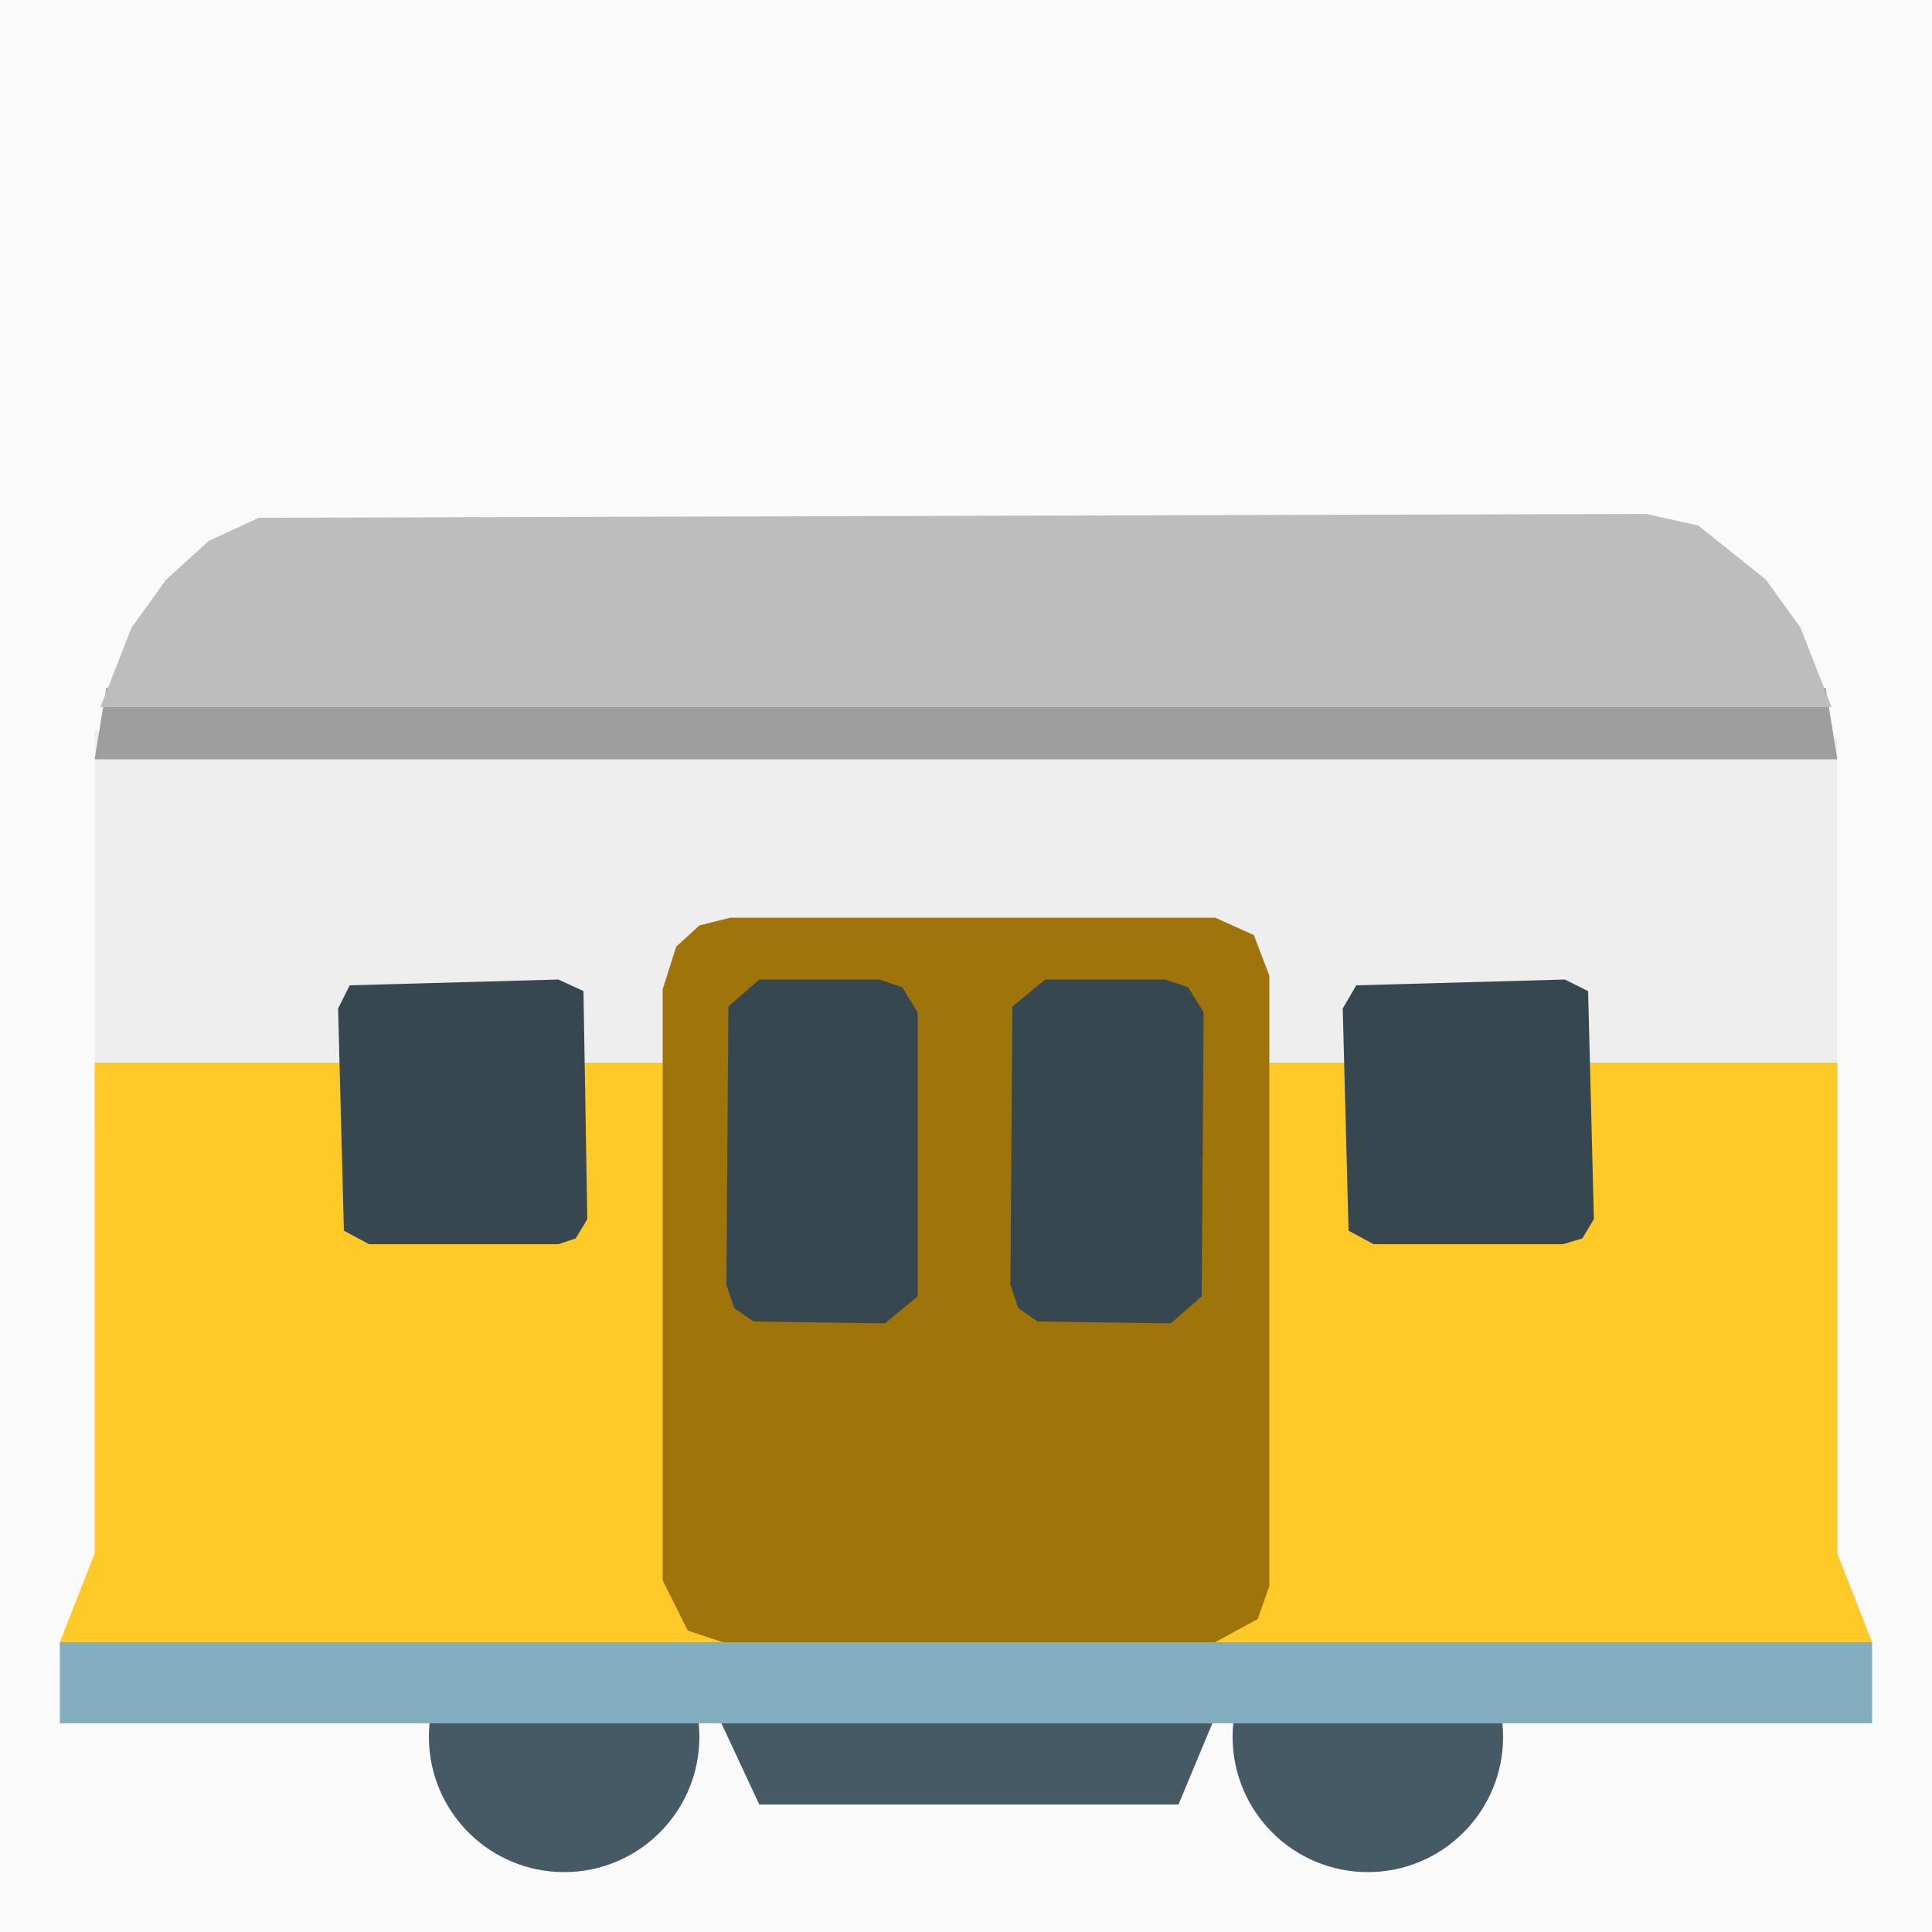
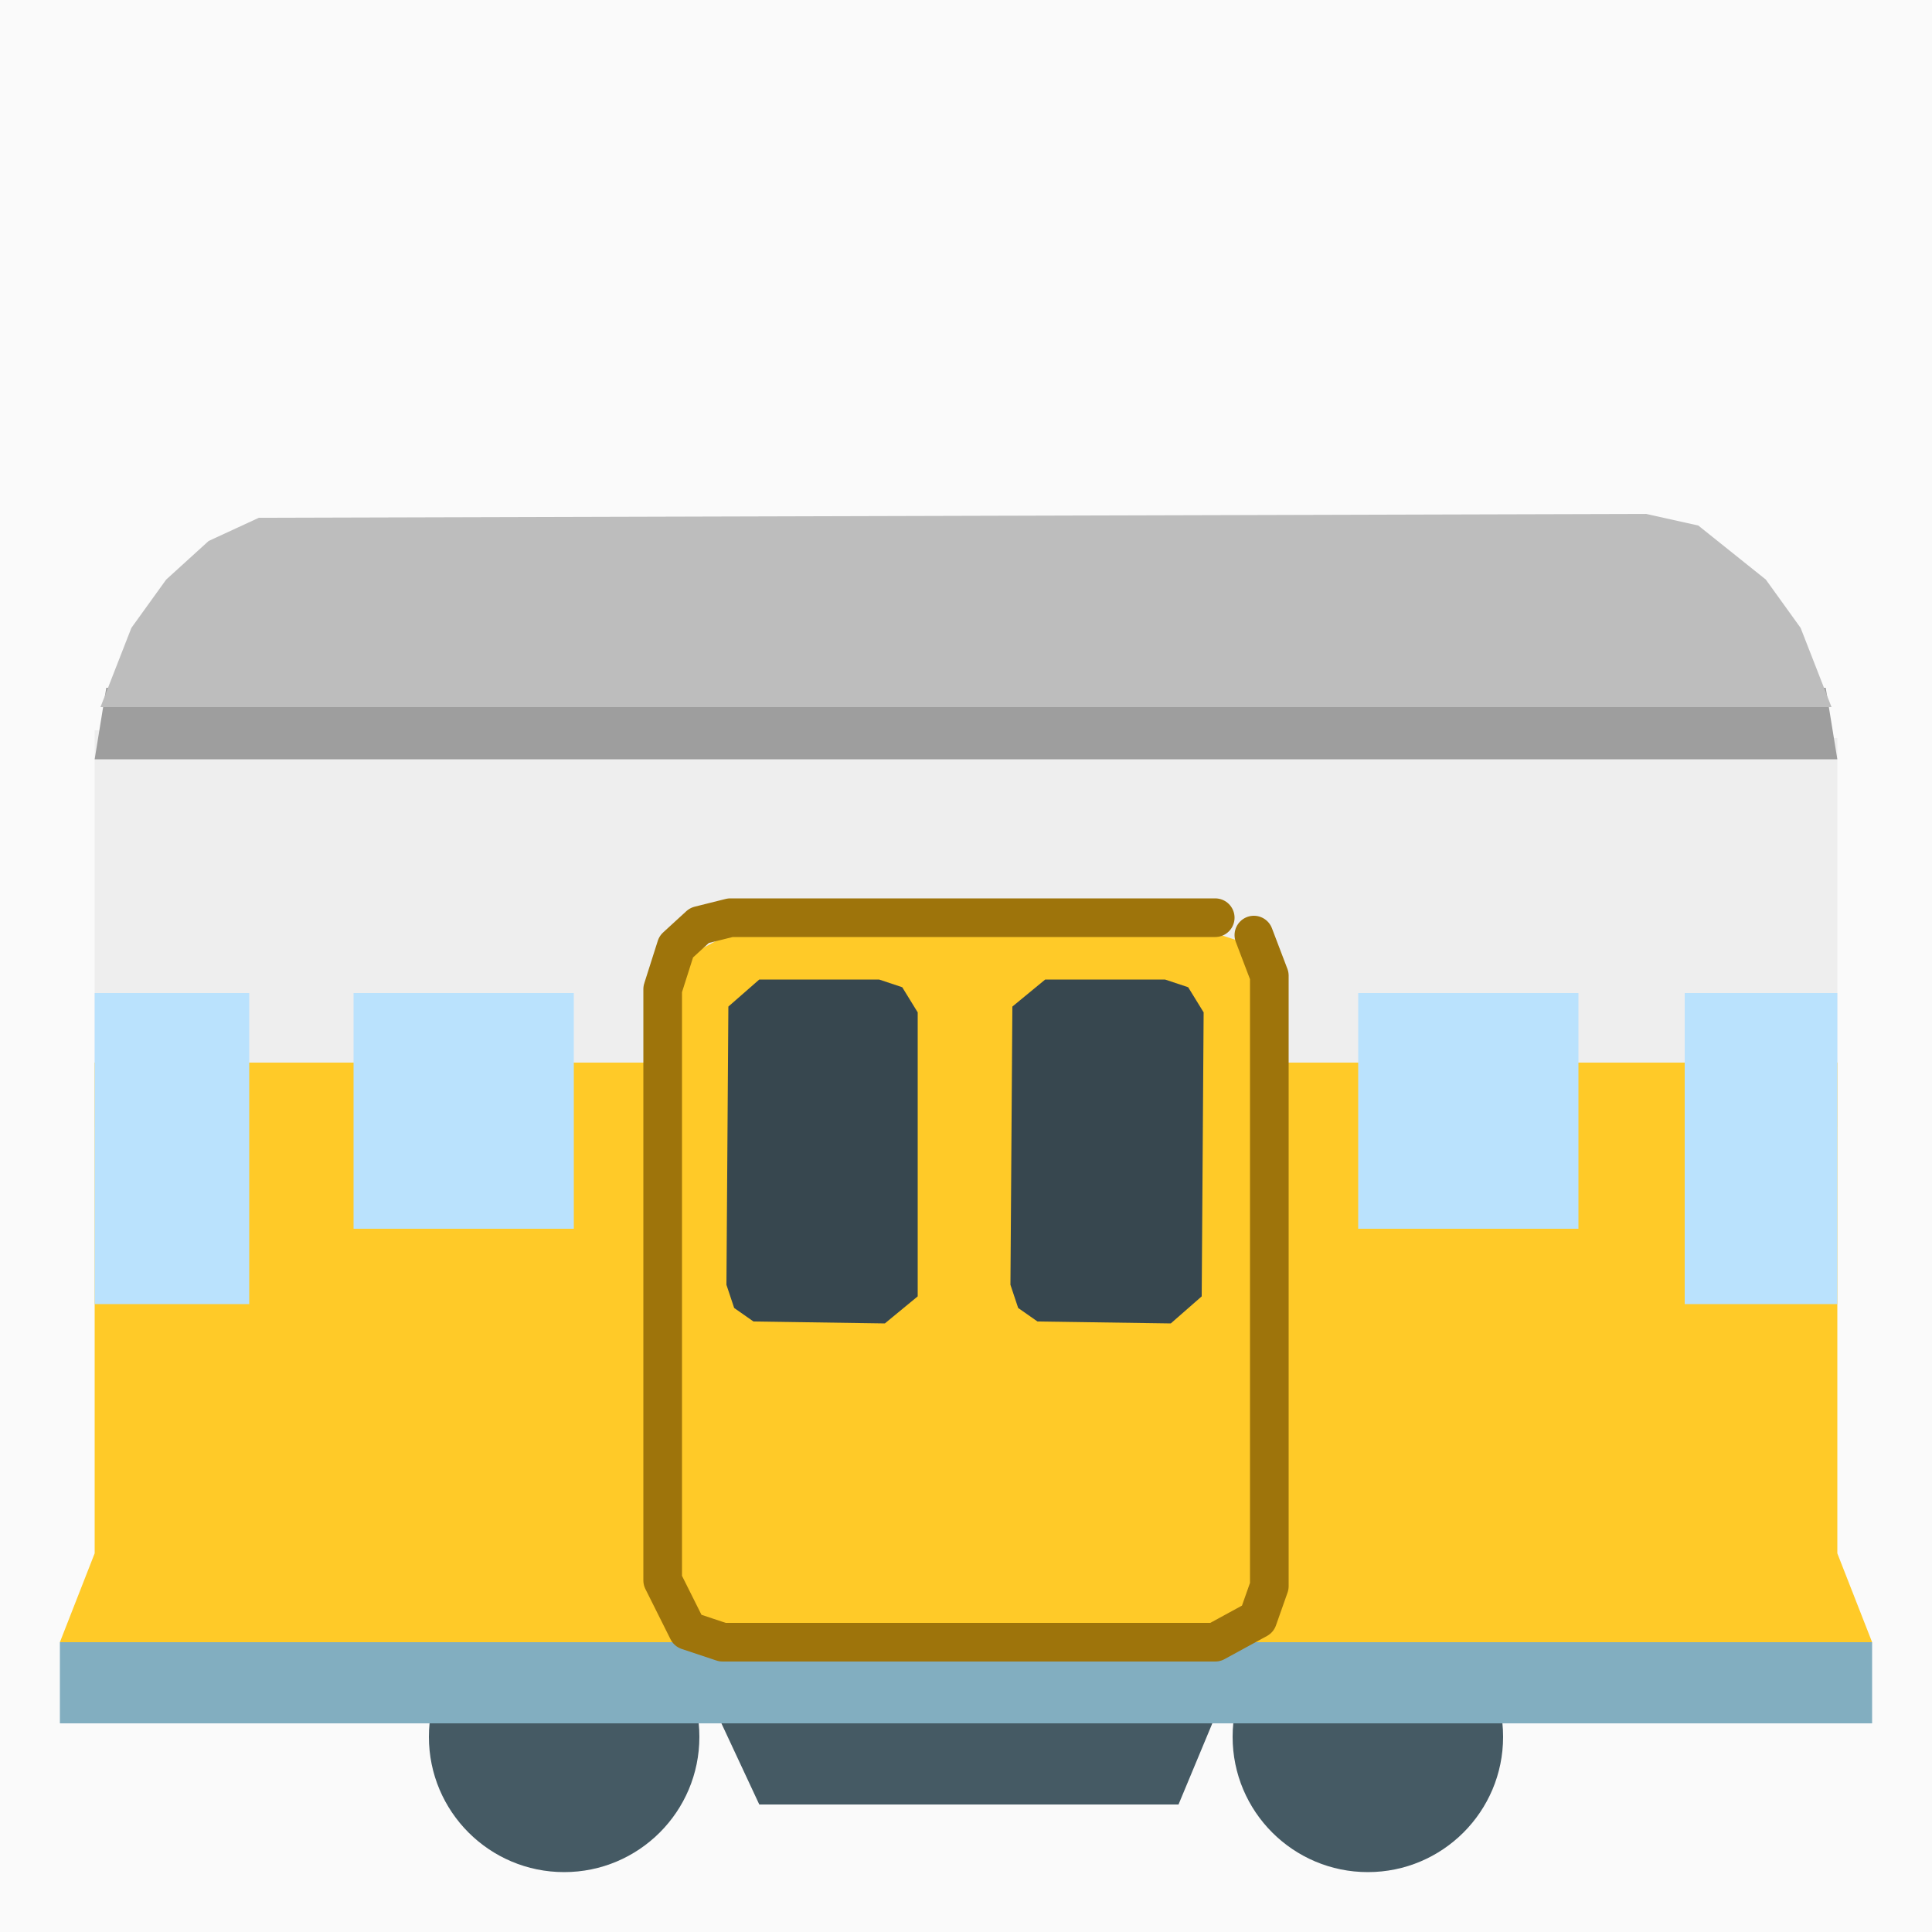
<svg xmlns="http://www.w3.org/2000/svg" viewBox="0 0 100 100" width="200" height="200">
  <rect width="100" height="100" fill="#fafafa" />
  <ellipse cx="29.2" cy="89.9" rx="7" ry="7" fill="#455A64" />
  <ellipse cx="70.8" cy="89.9" rx="7" ry="7" fill="#455A64" />
  <polygon points="61,93.4 39.3,93.4 36.5,87.4 63.5,87.4" fill="#455A64" />
  <polygon points="4.9,37.8 4.9,58.3 95.1,58.3 95.1,38.2" fill="#EEEEEE" />
  <polygon points="5.5,35.6 4.9,39.3 95.1,39.3 94.5,35.6" fill="#9E9E9E" />
  <polygon points="5.2,36.6 94.8,36.6 93.2,32.5 91.4,30 87.9,27.2 85.2,26.6 13.4,26.8 10.8,28 8.6,30 6.8,32.5" fill="#BDBDBD" />
  <polygon points="96.9,85 95.1,80.4 95.1,55 4.9,55 4.9,80.4 3.1,85" fill="#FFCA28" />
  <rect x="3.1" y="85" width="93.8" height="4.2" fill="#82AEC0" />
  <rect x="18.3" y="51.4" width="11.4" height="12.2" fill="#BAE2FD" />
-   <polygon points="28.9,64.4 19.1,64.4 17.8,63.7 17.5,52.2 18.1,51 28.9,50.7 30.2,51.3 30.4,63.1 29.8,64.1" fill="#37474F" />
-   <polygon points="80.9,64.4 71.1,64.4 69.8,63.7 69.5,52.2 70.2,51 81,50.7 82.2,51.3 82.5,63.1 81.9,64.1" fill="#37474F" />
+   <rect x="70.3" y="51.4" width="11.4" height="12.2" fill="#BAE2FD" />
  <polygon points="37.4,84.3 35.8,83.5 35.1,81.8 35.1,51.2 35.6,49.5 37.8,48.3 62.9,48.3 64.1,48.7 64.9,50.5 64.9,82.1 64.5,83.4 62.9,84.3" fill="#FFCA28" />
-   <polygon points="62.9,49.1 63.7,49.5 64.1,50.5 63.8,83.1 62.9,83.5 36.5,83.2 35.9,81.8 36.3,49.9 37.8,49.1" fill="#9E740B" />
-   <polygon points="62.9,47.5 37.8,47.5 36.2,47.9 35,49 34.3,51.2 34.3,81.8 35.6,84.4 37.4,85 62.9,85 65.1,83.8 65.7,82.1 65.7,50.5 64.9,48.4" fill="#9E740B" />
+   <polyline points="62.9,47.5 37.8,47.5 36.2,47.9 35,49 34.3,51.2 34.3,81.8 35.6,84.4 37.4,85 62.9,85 65.1,83.8 65.7,82.1 65.7,50.5 64.9,48.4" fill="none" stroke="#9E740B" stroke-width="2" stroke-linecap="round" stroke-linejoin="round" />
  <polygon points="60.3,50.7 54.1,50.7 52.4,52.1 52.3,66.5 52.7,67.7 53.7,68.4 60.6,68.5 62.2,67.1 62.3,52.4 61.5,51.1" fill="#37474F" />
  <polygon points="45.5,50.7 39.3,50.7 37.7,52.1 37.6,66.5 38,67.7 39,68.4 45.8,68.5 47.5,67.1 47.5,52.4 46.7,51.1" fill="#37474F" />
+   <rect x="4.9" y="51.4" width="8" height="16.1" fill="#BAE2FD" />
+   <rect x="87.2" y="51.4" width="7.9" height="16.1" fill="#BAE2FD" />
</svg>
